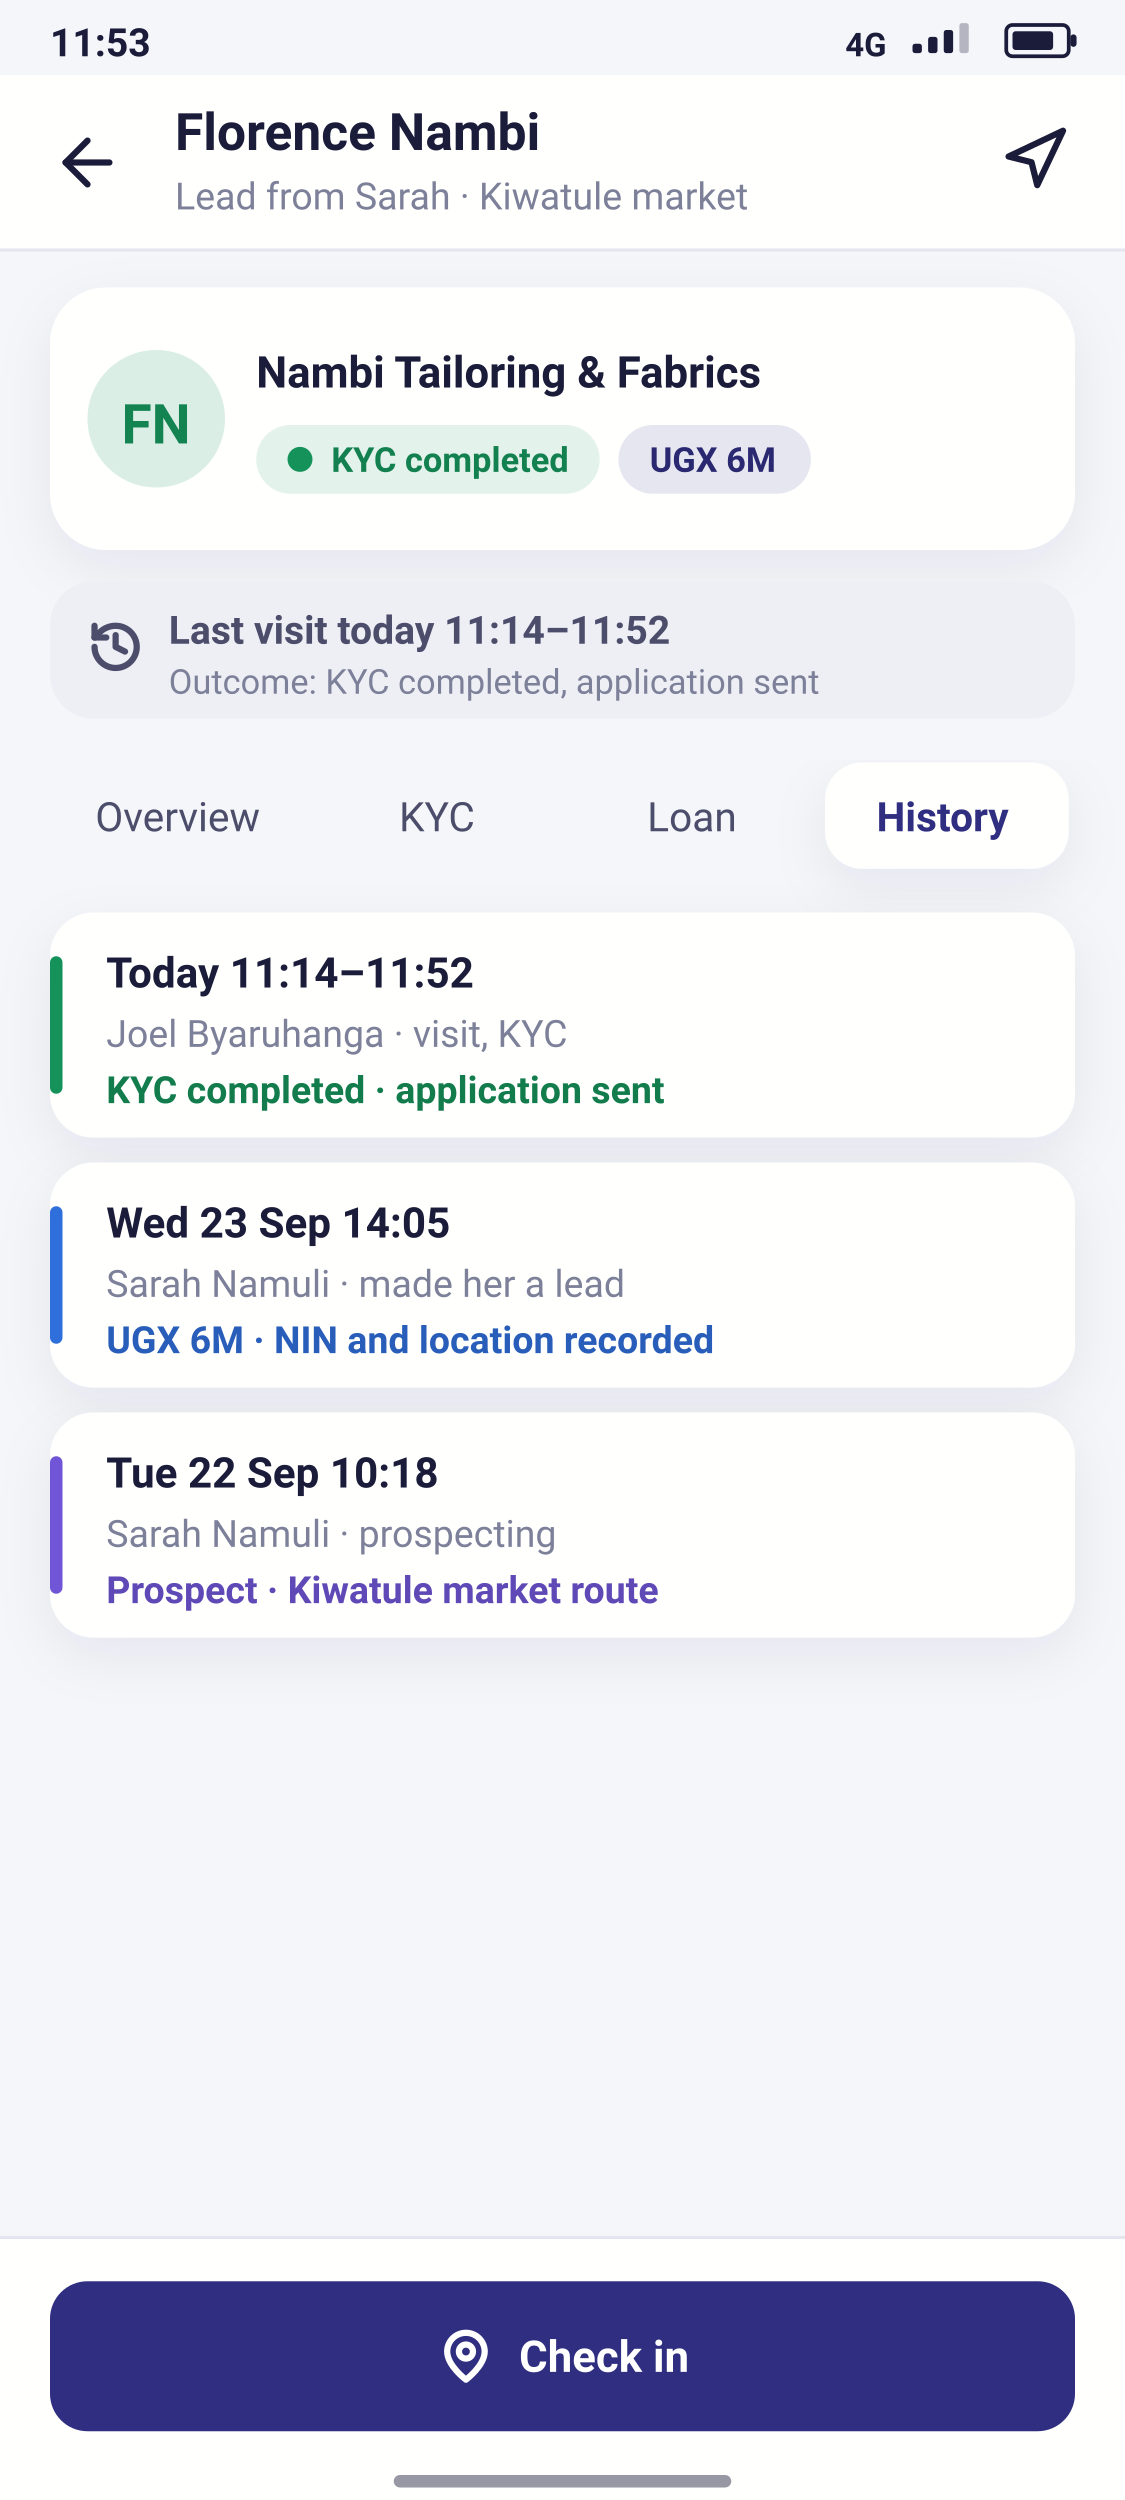
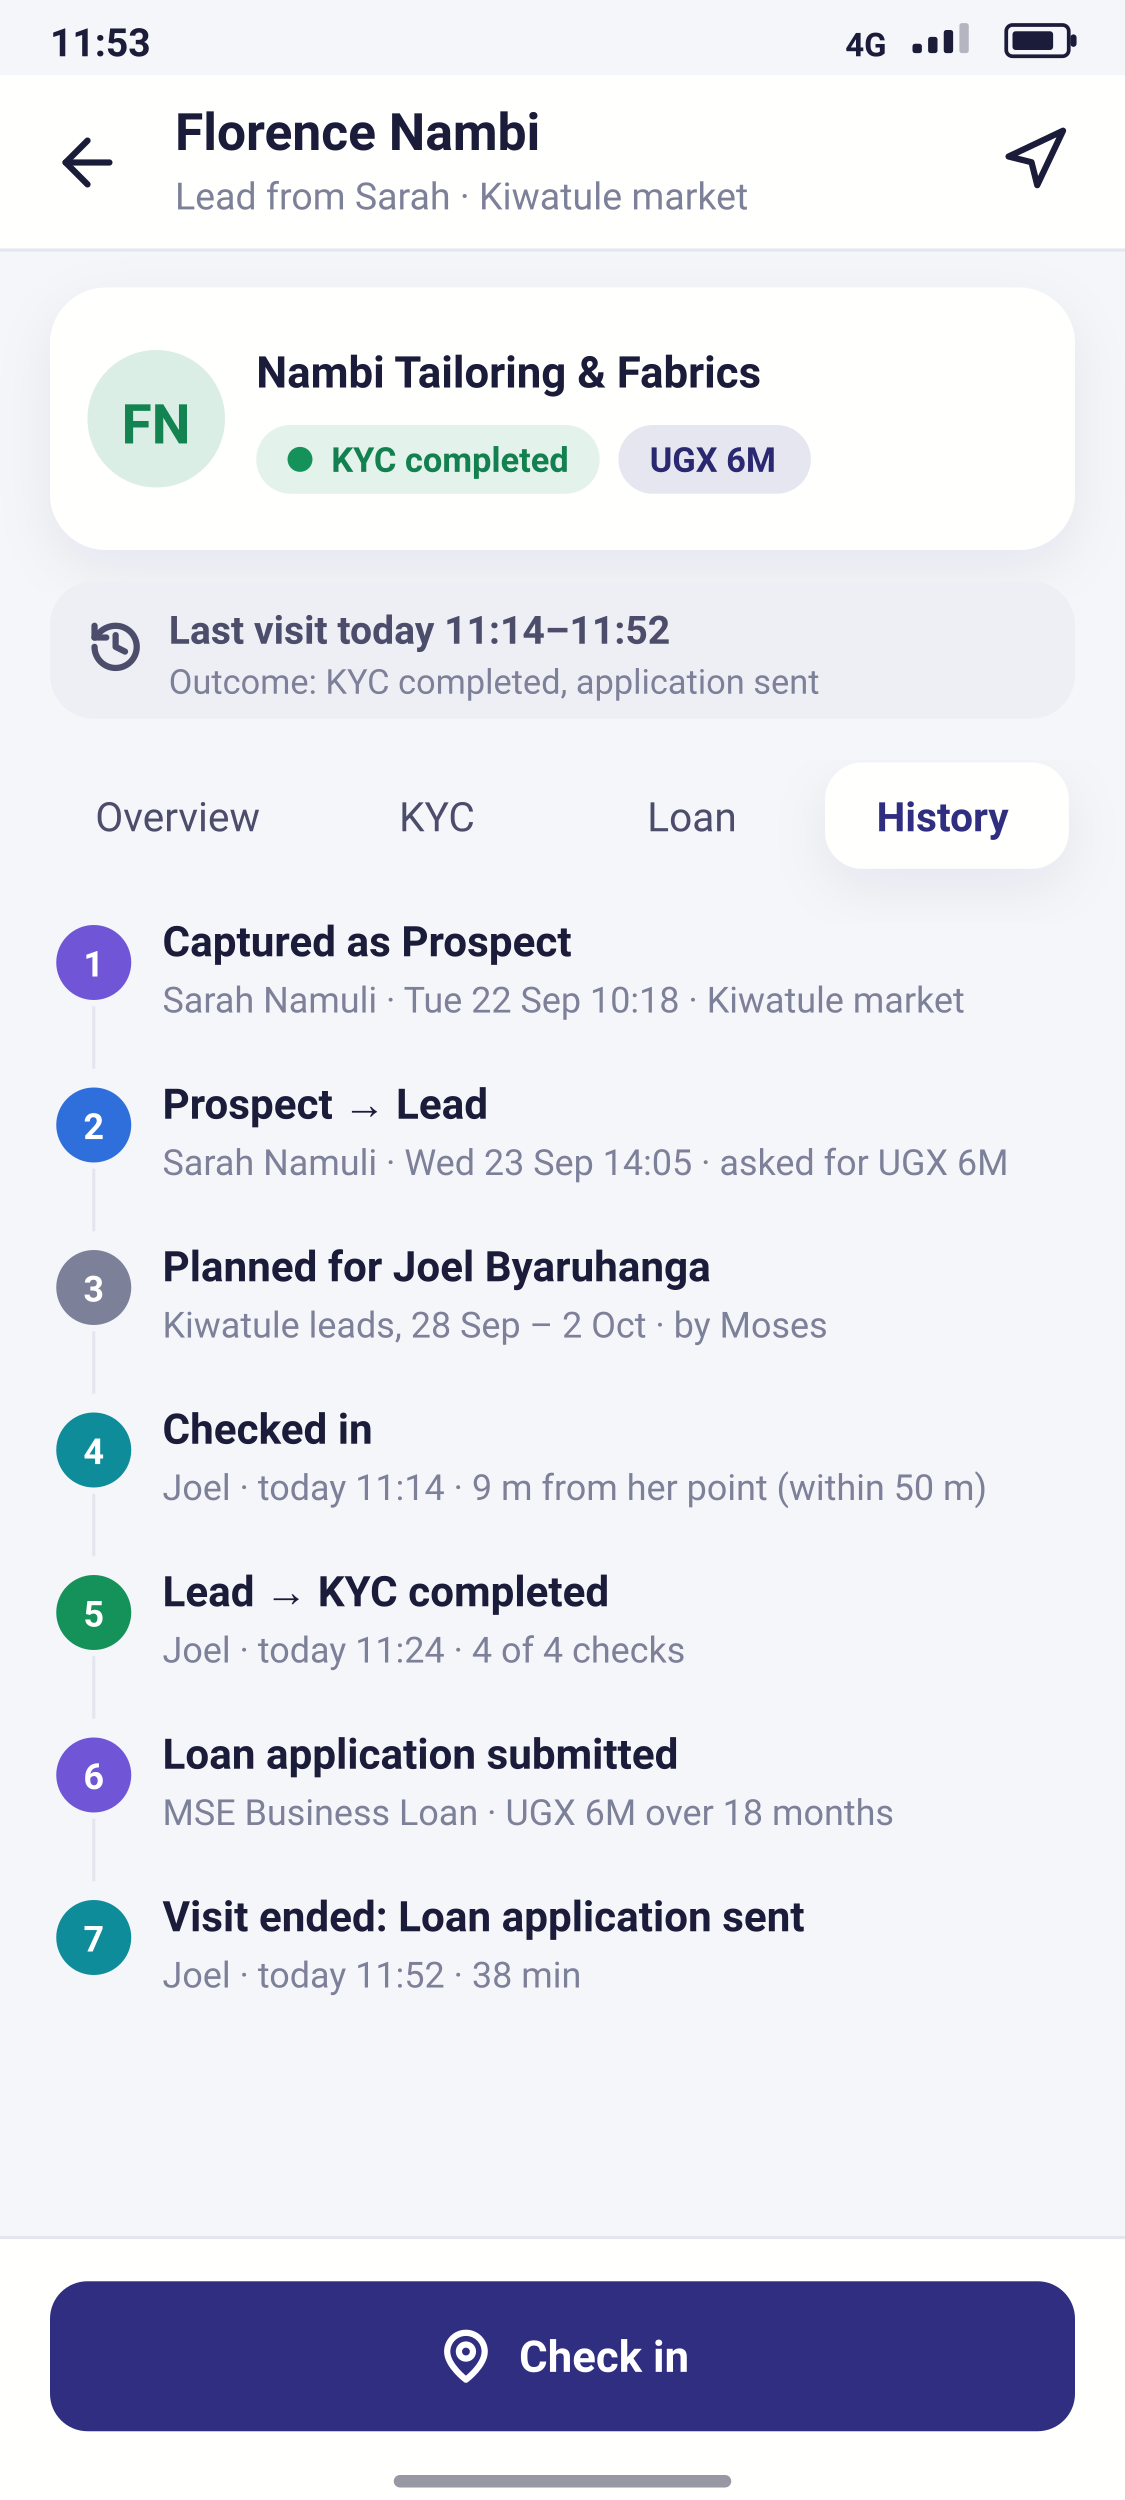
<svg xmlns="http://www.w3.org/2000/svg" width="360" height="800" viewBox="0 0 360 800">
  <defs>
    <filter id="soft" x="-20%" y="-20%" width="140%" height="170%">
      <feDropShadow dx="0" dy="6" stdDeviation="9" flood-color="#1B1C3A" flood-opacity="0.07" />
    </filter>
  </defs>
  <rect id="screen-background" x="0.0" y="0.0" width="360.0" height="800.0" fill="#F5F6FA" />
  <g id="status-bar">
    <text id="11-53" x="16.0" y="18.0" font-family="Segoe UI, Roboto, Helvetica Neue, Arial, sans-serif" font-size="12.5" font-weight="600" fill="#1B1C3A">11:53</text>
    <rect id="battery" x="322.0" y="8.0" width="20.0" height="10.0" rx="2" fill="none" stroke="#1B1C3A" stroke-width="1.2" />
    <rect x="324.0" y="10.0" width="13.0" height="6.0" rx="1" fill="#1B1C3A" />
    <rect x="342.5" y="11.0" width="2.0" height="4.0" rx="1" fill="#1B1C3A" />
    <rect id="signal-bar" x="292.0" y="14.0" width="3.0" height="3.0" rx="0.8" fill="#1B1C3A" fill-opacity="1" />
    <rect id="signal-bar-2" x="297.0" y="11.8" width="3.0" height="5.2" rx="0.8" fill="#1B1C3A" fill-opacity="1" />
    <rect id="signal-bar-3" x="302.0" y="9.6" width="3.0" height="7.4" rx="0.8" fill="#1B1C3A" fill-opacity="1" />
    <rect id="signal-bar-4" x="307.0" y="7.4" width="3.0" height="9.6" rx="0.8" fill="#1B1C3A" fill-opacity="0.3" />
    <text id="network" x="270.5" y="18.0" font-family="Segoe UI, Roboto, Helvetica Neue, Arial, sans-serif" font-size="10.5" font-weight="700" fill="#1B1C3A">4G</text>
  </g>
  <g id="app-bar">
    <rect id="app-bar-bg" x="0.0" y="24.0" width="360.0" height="56.0" fill="#FFFFFE" />
    <line x1="0.0" y1="80.0" x2="360.0" y2="80.0" stroke="#E4E5EF" stroke-width="1" />
    <g id="icon-arrowleft" transform="translate(16.0 40.0) scale(1)">
      <path d="M19 12H5" fill="none" stroke="#1B1C3A" stroke-width="2.00" stroke-linecap="round" stroke-linejoin="round" />
      <path d="M12 19l-7-7 7-7" fill="none" stroke="#1B1C3A" stroke-width="2.00" stroke-linecap="round" stroke-linejoin="round" />
    </g>
    <text id="Florence-Nambi" x="56.0" y="48.0" font-family="Segoe UI, Roboto, Helvetica Neue, Arial, sans-serif" font-size="16.5" font-weight="600" fill="#1B1C3A">Florence Nambi</text>
    <text id="Lead-from-Sarah-Kiwatule-m" x="56.0" y="67.0" font-family="Segoe UI, Roboto, Helvetica Neue, Arial, sans-serif" font-size="12" font-weight="400" fill="#7D8099">Lead from Sarah · Kiwatule market</text>
  </g>
  <g id="icon-navigation" transform="translate(320.0 40.0) scale(0.9167)">
    <path d="M3 11l19-9-9 19-2-8z" fill="none" stroke="#1B1C3A" stroke-width="2.18" stroke-linecap="round" stroke-linejoin="round" />
  </g>
  <g id="client-header">
    <rect x="16.0" y="92.0" width="328.0" height="84.0" rx="18" fill="#FFFFFE" filter="url(#soft)" />
    <g id="avatar-FN">
      <circle cx="50.0" cy="134.0" r="22.0" fill="#DAEEE5" />
      <text id="FN" x="38.9" y="141.9" font-family="Segoe UI, Roboto, Helvetica Neue, Arial, sans-serif" font-size="17.6" font-weight="600" fill="#138351">FN</text>
    </g>
    <text id="Nambi-Tailoring-Fabrics" x="82.0" y="124.0" font-family="Segoe UI, Roboto, Helvetica Neue, Arial, sans-serif" font-size="14" font-weight="700" fill="#1B1C3A">Nambi Tailoring &amp; Fabrics</text>
    <g id="chip-KYC-completed">
      <rect x="82.0" y="136.0" width="109.9" height="22.0" rx="11.0" fill="#E3F2EB" />
      <circle cx="96.0" cy="147.0" r="4.0" fill="#15925A" />
      <text id="KYC-completed" x="106.0" y="151.0" font-family="Segoe UI, Roboto, Helvetica Neue, Arial, sans-serif" font-size="11" font-weight="600" fill="#12804F">KYC completed</text>
    </g>
    <g id="chip-UGX-6M">
      <rect x="197.9" y="136.0" width="61.6" height="22.0" rx="11.0" fill="#E6E6F0" />
      <text id="UGX-6M" x="207.9" y="151.0" font-family="Segoe UI, Roboto, Helvetica Neue, Arial, sans-serif" font-size="11" font-weight="600" fill="#292871">UGX 6M</text>
    </g>
  </g>
  <g id="visit-bar">
    <rect x="16.0" y="186.0" width="328.0" height="44.0" rx="14" fill="#EEEFF5" />
    <g id="icon-history" transform="translate(28.0 198.0) scale(0.75)">
      <path d="M3 12a9 9 0 1 0 9-9 9.75 9.75 0 0 0-6.74 2.74L3 8" fill="none" stroke="#4B4D6B" stroke-width="2.67" stroke-linecap="round" stroke-linejoin="round" />
      <path d="M3 3v5h5" fill="none" stroke="#4B4D6B" stroke-width="2.67" stroke-linecap="round" stroke-linejoin="round" />
      <path d="M12 7v5l4 2" fill="none" stroke="#4B4D6B" stroke-width="2.67" stroke-linecap="round" stroke-linejoin="round" />
    </g>
    <text id="Last-visit-today-11-14-11-52" x="54.0" y="206.0" font-family="Segoe UI, Roboto, Helvetica Neue, Arial, sans-serif" font-size="12.5" font-weight="700" fill="#4B4D6B">Last visit today 11:14–11:52</text>
    <text id="Outcome-KYC-completed-appl" x="54.0" y="222.0" font-family="Segoe UI, Roboto, Helvetica Neue, Arial, sans-serif" font-size="11" font-weight="400" fill="#7D8099">Outcome: KYC completed, application sent</text>
  </g>
  <g id="tabs">
    <text id="Overview" x="30.5" y="266.0" font-family="Segoe UI, Roboto, Helvetica Neue, Arial, sans-serif" font-size="13" font-weight="400" fill="#4B4D6B">Overview</text>
    <text id="KYC" x="127.7" y="266.0" font-family="Segoe UI, Roboto, Helvetica Neue, Arial, sans-serif" font-size="13" font-weight="400" fill="#4B4D6B">KYC</text>
    <text id="Loan" x="207.1" y="266.0" font-family="Segoe UI, Roboto, Helvetica Neue, Arial, sans-serif" font-size="13" font-weight="400" fill="#4B4D6B">Loan</text>
    <rect x="264.0" y="244.0" width="78.0" height="34.0" rx="12" fill="#FFFFFE" filter="url(#soft)" />
    <text id="History" x="280.5" y="266.0" font-family="Segoe UI, Roboto, Helvetica Neue, Arial, sans-serif" font-size="13" font-weight="700" fill="#2F2E80">History</text>
  </g>
-   <g id="step-Today-11-14-11-52">
-     <rect x="16.0" y="292.0" width="328.0" height="72.0" rx="14" fill="#FFFFFE" filter="url(#soft)" />
-     <rect x="16.0" y="306.0" width="4.0" height="44.0" rx="2" fill="#15925A" />
-     <text id="Today-11-14-11-52" x="34.0" y="316.0" font-family="Segoe UI, Roboto, Helvetica Neue, Arial, sans-serif" font-size="13.5" font-weight="700" fill="#1B1C3A">Today 11:14–11:52</text>
-     <text id="Joel-Byaruhanga-visit-KYC" x="34.0" y="335.0" font-family="Segoe UI, Roboto, Helvetica Neue, Arial, sans-serif" font-size="12" font-weight="400" fill="#7D8099">Joel Byaruhanga · visit, KYC</text>
-     <text id="KYC-completed-application" x="34.0" y="353.0" font-family="Segoe UI, Roboto, Helvetica Neue, Arial, sans-serif" font-size="12" font-weight="600" fill="#127C4C">KYC completed · application sent</text>
+   <g id="story-1">
+     <circle cx="30.0" cy="308.0" r="12.0" fill="#7056D6" />
+     <text id="1" x="26.7" y="312.5" font-family="Segoe UI, Roboto, Helvetica Neue, Arial, sans-serif" font-size="11.5" font-weight="700" fill="#FFFFFF">1</text>
+     <line x1="30.0" y1="322.0" x2="30.0" y2="342.0" stroke="#E4E5EF" stroke-width="1" />
+     <text id="Captured-as-Prospect" x="52.0" y="306.0" font-family="Segoe UI, Roboto, Helvetica Neue, Arial, sans-serif" font-size="13.5" font-weight="700" fill="#1B1C3A">Captured as Prospect</text>
+     <text id="Sarah-Namuli-Tue-22-Sep-10" x="52.0" y="324.0" font-family="Segoe UI, Roboto, Helvetica Neue, Arial, sans-serif" font-size="11.5" font-weight="400" fill="#7D8099">Sarah Namuli · Tue 22 Sep 10:18 · Kiwatule market</text>
  </g>
-   <g id="step-Wed-23-Sep-14-05">
-     <rect x="16.0" y="372.0" width="328.0" height="72.0" rx="14" fill="#FFFFFE" filter="url(#soft)" />
-     <rect x="16.0" y="386.0" width="4.0" height="44.0" rx="2" fill="#2F6FDB" />
-     <text id="Wed-23-Sep-14-05" x="34.0" y="396.0" font-family="Segoe UI, Roboto, Helvetica Neue, Arial, sans-serif" font-size="13.5" font-weight="700" fill="#1B1C3A">Wed 23 Sep 14:05</text>
-     <text id="Sarah-Namuli-made-her-a-le" x="34.0" y="415.0" font-family="Segoe UI, Roboto, Helvetica Neue, Arial, sans-serif" font-size="12" font-weight="400" fill="#7D8099">Sarah Namuli · made her a lead</text>
-     <text id="UGX-6M-NIN-and-location-re" x="34.0" y="433.0" font-family="Segoe UI, Roboto, Helvetica Neue, Arial, sans-serif" font-size="12" font-weight="600" fill="#285EBA">UGX 6M · NIN and location recorded</text>
+   <g id="story-2">
+     <circle cx="30.0" cy="360.0" r="12.0" fill="#2F6FDB" />
+     <text id="2" x="26.7" y="364.5" font-family="Segoe UI, Roboto, Helvetica Neue, Arial, sans-serif" font-size="11.5" font-weight="700" fill="#FFFFFF">2</text>
+     <line x1="30.0" y1="374.0" x2="30.0" y2="394.0" stroke="#E4E5EF" stroke-width="1" />
+     <text id="Prospect-Lead" x="52.0" y="358.0" font-family="Segoe UI, Roboto, Helvetica Neue, Arial, sans-serif" font-size="13.5" font-weight="700" fill="#1B1C3A">Prospect → Lead</text>
+     <text id="Sarah-Namuli-Wed-23-Sep-14" x="52.0" y="376.0" font-family="Segoe UI, Roboto, Helvetica Neue, Arial, sans-serif" font-size="11.5" font-weight="400" fill="#7D8099">Sarah Namuli · Wed 23 Sep 14:05 · asked for UGX 6M</text>
  </g>
-   <g id="step-Tue-22-Sep-10-18">
-     <rect x="16.0" y="452.0" width="328.0" height="72.0" rx="14" fill="#FFFFFE" filter="url(#soft)" />
-     <rect x="16.0" y="466.0" width="4.0" height="44.0" rx="2" fill="#7056D6" />
-     <text id="Tue-22-Sep-10-18" x="34.0" y="476.0" font-family="Segoe UI, Roboto, Helvetica Neue, Arial, sans-serif" font-size="13.5" font-weight="700" fill="#1B1C3A">Tue 22 Sep 10:18</text>
-     <text id="Sarah-Namuli-prospecting" x="34.0" y="495.0" font-family="Segoe UI, Roboto, Helvetica Neue, Arial, sans-serif" font-size="12" font-weight="400" fill="#7D8099">Sarah Namuli · prospecting</text>
-     <text id="Prospect-Kiwatule-market-r" x="34.0" y="513.0" font-family="Segoe UI, Roboto, Helvetica Neue, Arial, sans-serif" font-size="12" font-weight="600" fill="#5F49B6">Prospect · Kiwatule market route</text>
+   <g id="story-3">
+     <circle cx="30.0" cy="412.0" r="12.0" fill="#7D8099" />
+     <text id="3" x="26.7" y="416.5" font-family="Segoe UI, Roboto, Helvetica Neue, Arial, sans-serif" font-size="11.5" font-weight="700" fill="#FFFFFF">3</text>
+     <line x1="30.0" y1="426.0" x2="30.0" y2="446.0" stroke="#E4E5EF" stroke-width="1" />
+     <text id="Planned-for-Joel-Byaruhanga" x="52.0" y="410.0" font-family="Segoe UI, Roboto, Helvetica Neue, Arial, sans-serif" font-size="13.5" font-weight="700" fill="#1B1C3A">Planned for Joel Byaruhanga</text>
+     <text id="Kiwatule-leads-28-Sep-2-O" x="52.0" y="428.0" font-family="Segoe UI, Roboto, Helvetica Neue, Arial, sans-serif" font-size="11.5" font-weight="400" fill="#7D8099">Kiwatule leads, 28 Sep – 2 Oct · by Moses</text>
+   </g>
+   <g id="story-4">
+     <circle cx="30.0" cy="464.0" r="12.0" fill="#0E8C99" />
+     <text id="4" x="26.7" y="468.5" font-family="Segoe UI, Roboto, Helvetica Neue, Arial, sans-serif" font-size="11.5" font-weight="700" fill="#FFFFFF">4</text>
+     <line x1="30.0" y1="478.0" x2="30.0" y2="498.0" stroke="#E4E5EF" stroke-width="1" />
+     <text id="Checked-in" x="52.0" y="462.0" font-family="Segoe UI, Roboto, Helvetica Neue, Arial, sans-serif" font-size="13.5" font-weight="700" fill="#1B1C3A">Checked in</text>
+     <text id="Joel-today-11-14-9-m-fro" x="52.0" y="480.0" font-family="Segoe UI, Roboto, Helvetica Neue, Arial, sans-serif" font-size="11.5" font-weight="400" fill="#7D8099">Joel · today 11:14 · 9 m from her point (within 50 m)</text>
+   </g>
+   <g id="story-5">
+     <circle cx="30.0" cy="516.0" r="12.0" fill="#15925A" />
+     <text id="5" x="26.7" y="520.5" font-family="Segoe UI, Roboto, Helvetica Neue, Arial, sans-serif" font-size="11.5" font-weight="700" fill="#FFFFFF">5</text>
+     <line x1="30.0" y1="530.0" x2="30.0" y2="550.0" stroke="#E4E5EF" stroke-width="1" />
+     <text id="Lead-KYC-completed" x="52.0" y="514.0" font-family="Segoe UI, Roboto, Helvetica Neue, Arial, sans-serif" font-size="13.5" font-weight="700" fill="#1B1C3A">Lead → KYC completed</text>
+     <text id="Joel-today-11-24-4-of-4" x="52.0" y="532.0" font-family="Segoe UI, Roboto, Helvetica Neue, Arial, sans-serif" font-size="11.5" font-weight="400" fill="#7D8099">Joel · today 11:24 · 4 of 4 checks</text>
+   </g>
+   <g id="story-6">
+     <circle cx="30.0" cy="568.0" r="12.0" fill="#7056D6" />
+     <text id="6" x="26.7" y="572.5" font-family="Segoe UI, Roboto, Helvetica Neue, Arial, sans-serif" font-size="11.5" font-weight="700" fill="#FFFFFF">6</text>
+     <line x1="30.0" y1="582.0" x2="30.0" y2="602.0" stroke="#E4E5EF" stroke-width="1" />
+     <text id="Loan-application-submitted" x="52.0" y="566.0" font-family="Segoe UI, Roboto, Helvetica Neue, Arial, sans-serif" font-size="13.5" font-weight="700" fill="#1B1C3A">Loan application submitted</text>
+     <text id="MSE-Business-Loan-UGX-6M-o" x="52.0" y="584.0" font-family="Segoe UI, Roboto, Helvetica Neue, Arial, sans-serif" font-size="11.5" font-weight="400" fill="#7D8099">MSE Business Loan · UGX 6M over 18 months</text>
+   </g>
+   <g id="story-7">
+     <circle cx="30.0" cy="620.0" r="12.0" fill="#0E8C99" />
+     <text id="7" x="26.7" y="624.5" font-family="Segoe UI, Roboto, Helvetica Neue, Arial, sans-serif" font-size="11.5" font-weight="700" fill="#FFFFFF">7</text>
+     <text id="Visit-ended-Loan-applicatio" x="52.0" y="618.0" font-family="Segoe UI, Roboto, Helvetica Neue, Arial, sans-serif" font-size="13.5" font-weight="700" fill="#1B1C3A">Visit ended: Loan application sent</text>
+     <text id="Joel-today-11-52-38-min" x="52.0" y="636.0" font-family="Segoe UI, Roboto, Helvetica Neue, Arial, sans-serif" font-size="11.5" font-weight="400" fill="#7D8099">Joel · today 11:52 · 38 min</text>
  </g>
  <g id="footer">
    <rect x="0.0" y="716.0" width="360.0" height="84.0" fill="#FFFFFE" />
    <line x1="0.0" y1="716.0" x2="360.0" y2="716.0" stroke="#E4E5EF" stroke-width="1" />
    <g id="button-Check-in">
      <rect x="16.0" y="730.0" width="328.0" height="48.0" rx="12" fill="#2F2E80" />
      <g id="icon-pin" transform="translate(140.1 745.0) scale(0.75)">
        <path d="M20 10c0 6-8 12-8 12s-8-6-8-12a8 8 0 0 1 16 0z" fill="none" stroke="#FFFFFF" stroke-width="2.67" stroke-linecap="round" stroke-linejoin="round" />
        <path d="M12 7a3 3 0 1 0 0 6 3 3 0 1 0 0-6z" fill="none" stroke="#FFFFFF" stroke-width="2.67" stroke-linecap="round" stroke-linejoin="round" />
      </g>
      <text id="Check-in" x="166.1" y="759.0" font-family="Segoe UI, Roboto, Helvetica Neue, Arial, sans-serif" font-size="14" font-weight="600" fill="#FFFFFF">Check in</text>
    </g>
  </g>
  <rect id="gesture-bar" x="126.0" y="792.0" width="108.0" height="4.0" rx="2" fill="#1B1C3A" fill-opacity="0.45" />
</svg>
